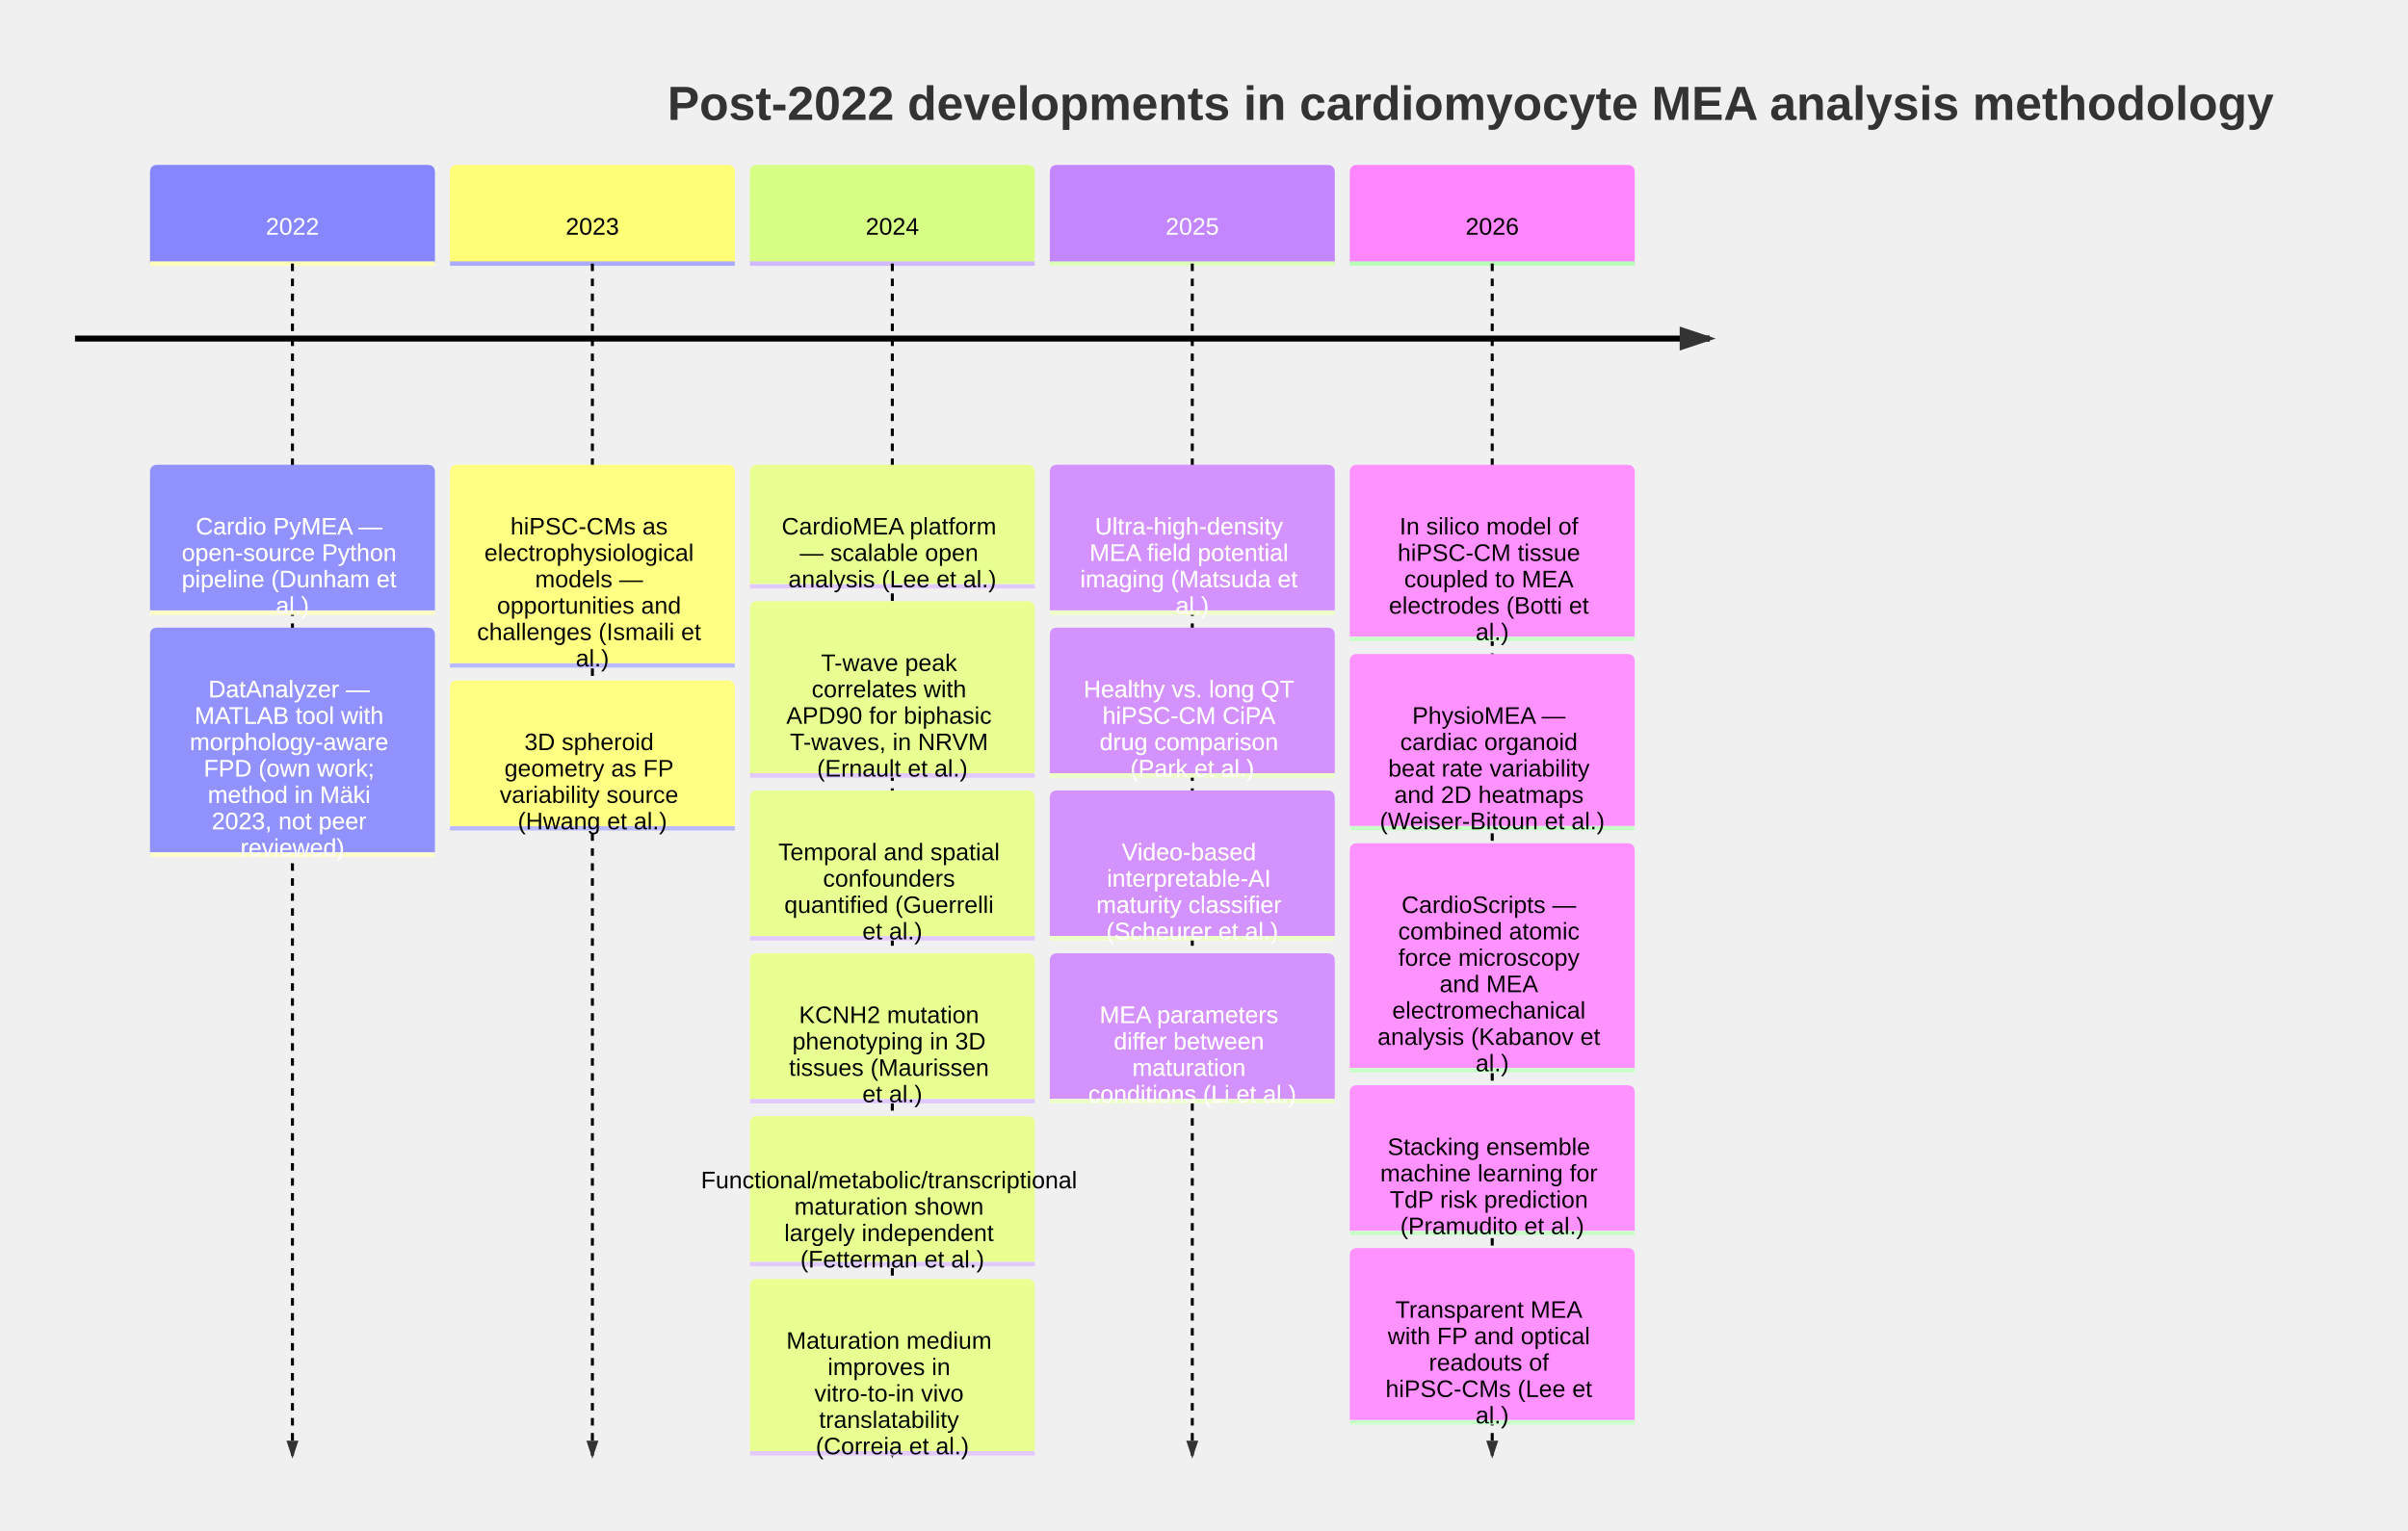
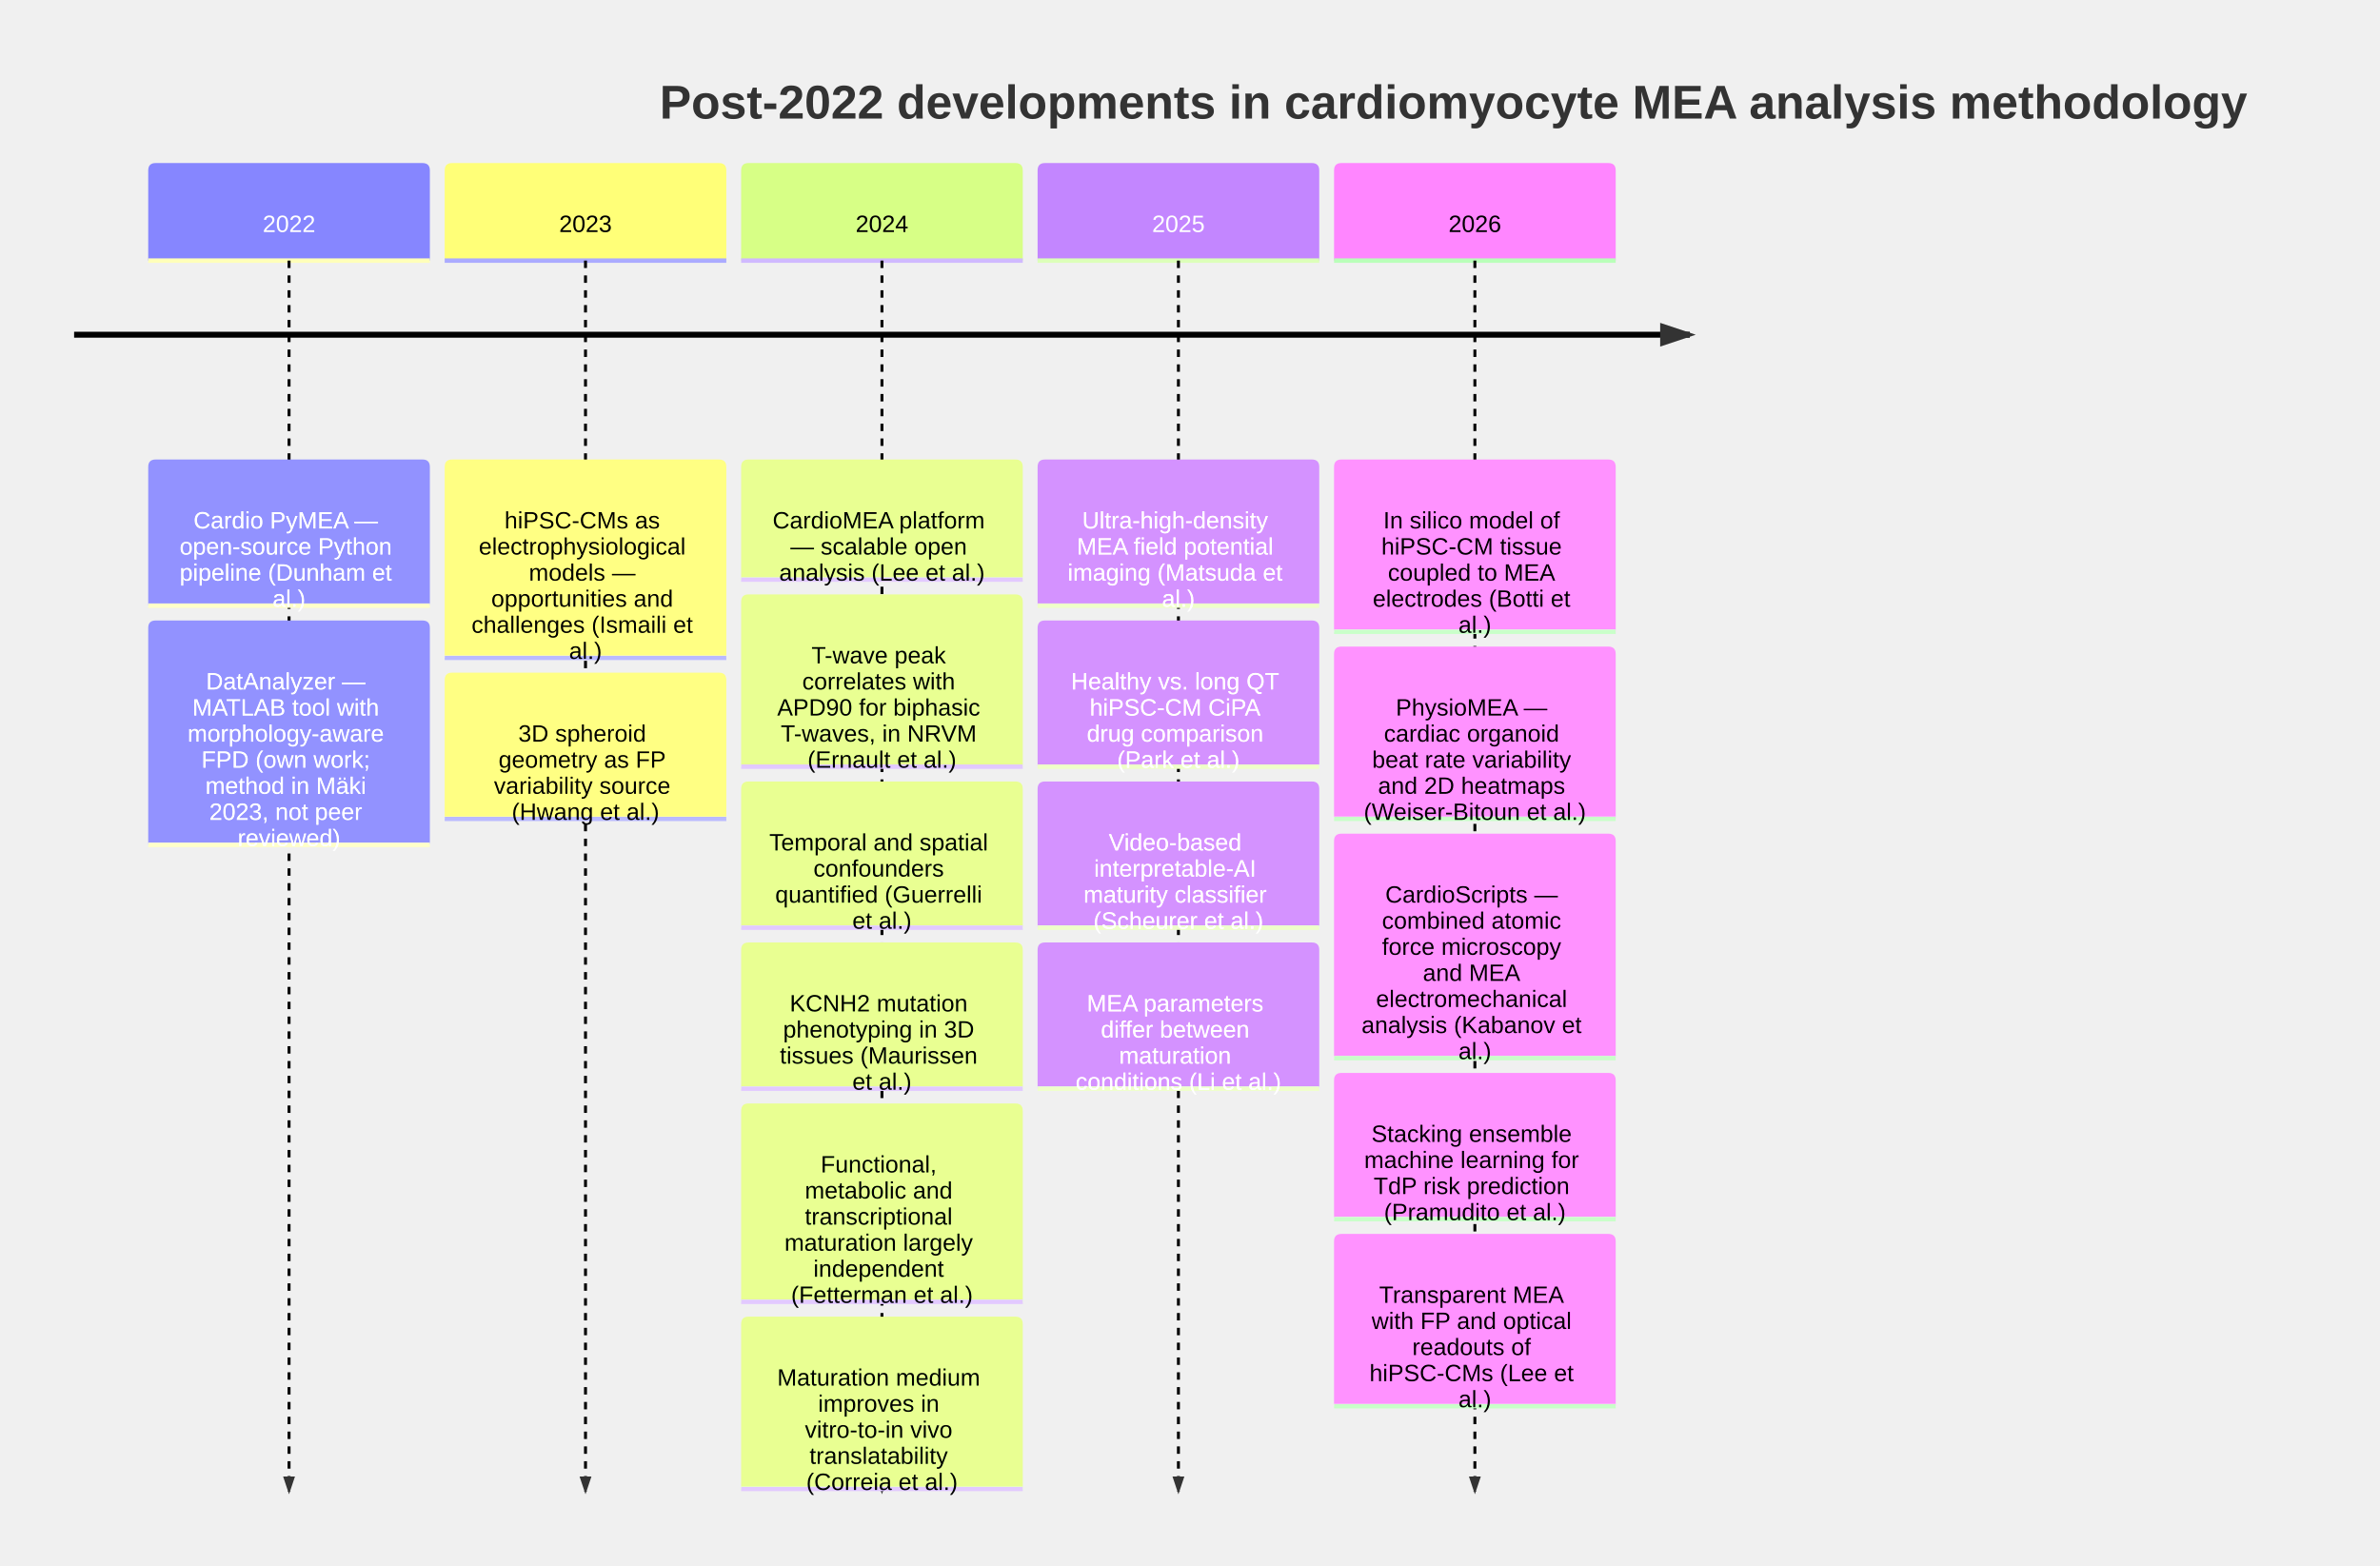
- <svg xmlns="http://www.w3.org/2000/svg" aria-roledescription="timeline" role="graphics-document document" viewBox="0 -60 1605.625 1020.925" style="max-width: 1605.625px;" width="100%" id="fig">
+ <svg xmlns="http://www.w3.org/2000/svg" aria-roledescription="timeline" role="graphics-document document" viewBox="0 -60 1605.625 1056.125" style="max-width: 1605.625px;" width="100%" id="fig">
  <style>#fig{font-family:Arial,Helvetica,sans-serif;font-size:16px;fill:#333;}#fig .error-icon{fill:#552222;}#fig .error-text{fill:#552222;stroke:#552222;}#fig .edge-thickness-normal{stroke-width:1px;}#fig .edge-thickness-thick{stroke-width:3.5px;}#fig .edge-pattern-solid{stroke-dasharray:0;}#fig .edge-thickness-invisible{stroke-width:0;fill:none;}#fig .edge-pattern-dashed{stroke-dasharray:3;}#fig .edge-pattern-dotted{stroke-dasharray:2;}#fig .marker{fill:#333333;stroke:#333333;}#fig .marker.cross{stroke:#333333;}#fig svg{font-family:Arial,Helvetica,sans-serif;font-size:16px;}#fig p{margin:0;}#fig .edge{stroke-width:3;}#fig .section--1 rect,#fig .section--1 path,#fig .section--1 circle,#fig .section--1 path{fill:hsl(240, 100%, 76.275%);}#fig .section--1 text{fill:#ffffff;}#fig .node-icon--1{font-size:40px;color:#ffffff;}#fig .section-edge--1{stroke:hsl(240, 100%, 76.275%);}#fig .edge-depth--1{stroke-width:17;}#fig .section--1 line{stroke:hsl(60, 100%, 86.275%);stroke-width:3;}#fig .lineWrapper line{stroke:#ffffff;}#fig .disabled,#fig .disabled circle,#fig .disabled text{fill:lightgray;}#fig .disabled text{fill:#efefef;}#fig .section-0 rect,#fig .section-0 path,#fig .section-0 circle,#fig .section-0 path{fill:hsl(60, 100%, 73.529%);}#fig .section-0 text{fill:black;}#fig .node-icon-0{font-size:40px;color:black;}#fig .section-edge-0{stroke:hsl(60, 100%, 73.529%);}#fig .edge-depth-0{stroke-width:14;}#fig .section-0 line{stroke:hsl(240, 100%, 83.529%);stroke-width:3;}#fig .lineWrapper line{stroke:black;}#fig .disabled,#fig .disabled circle,#fig .disabled text{fill:lightgray;}#fig .disabled text{fill:#efefef;}#fig .section-1 rect,#fig .section-1 path,#fig .section-1 circle,#fig .section-1 path{fill:hsl(80, 100%, 76.275%);}#fig .section-1 text{fill:black;}#fig .node-icon-1{font-size:40px;color:black;}#fig .section-edge-1{stroke:hsl(80, 100%, 76.275%);}#fig .edge-depth-1{stroke-width:11;}#fig .section-1 line{stroke:hsl(260, 100%, 86.275%);stroke-width:3;}#fig .lineWrapper line{stroke:black;}#fig .disabled,#fig .disabled circle,#fig .disabled text{fill:lightgray;}#fig .disabled text{fill:#efefef;}#fig .section-2 rect,#fig .section-2 path,#fig .section-2 circle,#fig .section-2 path{fill:hsl(270, 100%, 76.275%);}#fig .section-2 text{fill:#ffffff;}#fig .node-icon-2{font-size:40px;color:#ffffff;}#fig .section-edge-2{stroke:hsl(270, 100%, 76.275%);}#fig .edge-depth-2{stroke-width:8;}#fig .section-2 line{stroke:hsl(90, 100%, 86.275%);stroke-width:3;}#fig .lineWrapper line{stroke:#ffffff;}#fig .disabled,#fig .disabled circle,#fig .disabled text{fill:lightgray;}#fig .disabled text{fill:#efefef;}#fig .section-3 rect,#fig .section-3 path,#fig .section-3 circle,#fig .section-3 path{fill:hsl(300, 100%, 76.275%);}#fig .section-3 text{fill:black;}#fig .node-icon-3{font-size:40px;color:black;}#fig .section-edge-3{stroke:hsl(300, 100%, 76.275%);}#fig .edge-depth-3{stroke-width:5;}#fig .section-3 line{stroke:hsl(120, 100%, 86.275%);stroke-width:3;}#fig .lineWrapper line{stroke:black;}#fig .disabled,#fig .disabled circle,#fig .disabled text{fill:lightgray;}#fig .disabled text{fill:#efefef;}#fig .section-4 rect,#fig .section-4 path,#fig .section-4 circle,#fig .section-4 path{fill:hsl(330, 100%, 76.275%);}#fig .section-4 text{fill:black;}#fig .node-icon-4{font-size:40px;color:black;}#fig .section-edge-4{stroke:hsl(330, 100%, 76.275%);}#fig .edge-depth-4{stroke-width:2;}#fig .section-4 line{stroke:hsl(150, 100%, 86.275%);stroke-width:3;}#fig .lineWrapper line{stroke:black;}#fig .disabled,#fig .disabled circle,#fig .disabled text{fill:lightgray;}#fig .disabled text{fill:#efefef;}#fig .section-5 rect,#fig .section-5 path,#fig .section-5 circle,#fig .section-5 path{fill:hsl(0, 100%, 76.275%);}#fig .section-5 text{fill:black;}#fig .node-icon-5{font-size:40px;color:black;}#fig .section-edge-5{stroke:hsl(0, 100%, 76.275%);}#fig .edge-depth-5{stroke-width:-1;}#fig .section-5 line{stroke:hsl(180, 100%, 86.275%);stroke-width:3;}#fig .lineWrapper line{stroke:black;}#fig .disabled,#fig .disabled circle,#fig .disabled text{fill:lightgray;}#fig .disabled text{fill:#efefef;}#fig .section-6 rect,#fig .section-6 path,#fig .section-6 circle,#fig .section-6 path{fill:hsl(30, 100%, 76.275%);}#fig .section-6 text{fill:black;}#fig .node-icon-6{font-size:40px;color:black;}#fig .section-edge-6{stroke:hsl(30, 100%, 76.275%);}#fig .edge-depth-6{stroke-width:-4;}#fig .section-6 line{stroke:hsl(210, 100%, 86.275%);stroke-width:3;}#fig .lineWrapper line{stroke:black;}#fig .disabled,#fig .disabled circle,#fig .disabled text{fill:lightgray;}#fig .disabled text{fill:#efefef;}#fig .section-7 rect,#fig .section-7 path,#fig .section-7 circle,#fig .section-7 path{fill:hsl(90, 100%, 76.275%);}#fig .section-7 text{fill:black;}#fig .node-icon-7{font-size:40px;color:black;}#fig .section-edge-7{stroke:hsl(90, 100%, 76.275%);}#fig .edge-depth-7{stroke-width:-7;}#fig .section-7 line{stroke:hsl(270, 100%, 86.275%);stroke-width:3;}#fig .lineWrapper line{stroke:black;}#fig .disabled,#fig .disabled circle,#fig .disabled text{fill:lightgray;}#fig .disabled text{fill:#efefef;}#fig .section-8 rect,#fig .section-8 path,#fig .section-8 circle,#fig .section-8 path{fill:hsl(150, 100%, 76.275%);}#fig .section-8 text{fill:black;}#fig .node-icon-8{font-size:40px;color:black;}#fig .section-edge-8{stroke:hsl(150, 100%, 76.275%);}#fig .edge-depth-8{stroke-width:-10;}#fig .section-8 line{stroke:hsl(330, 100%, 86.275%);stroke-width:3;}#fig .lineWrapper line{stroke:black;}#fig .disabled,#fig .disabled circle,#fig .disabled text{fill:lightgray;}#fig .disabled text{fill:#efefef;}#fig .section-9 rect,#fig .section-9 path,#fig .section-9 circle,#fig .section-9 path{fill:hsl(180, 100%, 76.275%);}#fig .section-9 text{fill:black;}#fig .node-icon-9{font-size:40px;color:black;}#fig .section-edge-9{stroke:hsl(180, 100%, 76.275%);}#fig .edge-depth-9{stroke-width:-13;}#fig .section-9 line{stroke:hsl(0, 100%, 86.275%);stroke-width:3;}#fig .lineWrapper line{stroke:black;}#fig .disabled,#fig .disabled circle,#fig .disabled text{fill:lightgray;}#fig .disabled text{fill:#efefef;}#fig .section-10 rect,#fig .section-10 path,#fig .section-10 circle,#fig .section-10 path{fill:hsl(210, 100%, 76.275%);}#fig .section-10 text{fill:black;}#fig .node-icon-10{font-size:40px;color:black;}#fig .section-edge-10{stroke:hsl(210, 100%, 76.275%);}#fig .edge-depth-10{stroke-width:-16;}#fig .section-10 line{stroke:hsl(30, 100%, 86.275%);stroke-width:3;}#fig .lineWrapper line{stroke:black;}#fig .disabled,#fig .disabled circle,#fig .disabled text{fill:lightgray;}#fig .disabled text{fill:#efefef;}#fig .section-root rect,#fig .section-root path,#fig .section-root circle{fill:hsl(240, 100%, 46.275%);}#fig .section-root text{fill:#ffffff;}#fig .icon-container{height:100%;display:flex;justify-content:center;align-items:center;}#fig .edge{fill:none;}#fig .eventWrapper{filter:brightness(120%);}#fig :root{--mermaid-font-family:Arial,Helvetica,sans-serif;}</style>
  <g />
  <g />
  <defs>
    <marker orient="auto" markerHeight="4" markerWidth="6" refY="2" refX="5" id="arrowhead">
      <path d="M 0,0 V 4 L6,2 Z" />
    </marker>
  </defs>
  <g transform="translate(100, 50)" class="taskWrapper">
    <g class="timeline-node section--1">
      <g>
        <path d="M0 60.816 v-55.816 q0,-5 5,-5 h180 q5,0 5,5 v60.816 H0 Z" class="node-bkg node-undefined" id="node-undefined" />
        <line y2="65.816" x2="190" y1="65.816" x1="0" class="node-line--1" />
      </g>
      <g transform="translate(95, 10)">
        <text text-anchor="middle" dominant-baseline="middle" alignment-baseline="middle" dy="1em">
          <tspan dy="1em" x="0">2022</tspan>
        </text>
      </g>
    </g>
  </g>
  <g class="lineWrapper">
-     <line stroke-dasharray="5,5" marker-end="url(#arrowhead)" stroke="black" stroke-width="2" y2="910.925" x2="195" y1="115.816" x1="195" />
+     <line stroke-dasharray="5,5" marker-end="url(#arrowhead)" stroke="black" stroke-width="2" y2="946.125" x2="195" y1="115.816" x1="195" />
  </g>
  <g transform="translate(100, 250)" class="eventWrapper">
    <g class="timeline-node section--1">
      <g>
        <path d="M0 93.616 v-88.616 q0,-5 5,-5 h180 q5,0 5,5 v93.616 H0 Z" class="node-bkg node-undefined" id="node-undefined" />
        <line y2="98.616" x2="190" y1="98.616" x1="0" class="node-line--1" />
      </g>
      <g transform="translate(95, 10)">
        <text text-anchor="middle" dominant-baseline="middle" alignment-baseline="middle" dy="1em">
          <tspan dy="1em" x="0">Cardio   PyMEA   —</tspan>
          <tspan dy="1.1em" x="0">open-source   Python</tspan>
          <tspan dy="1.1em" x="0">pipeline   (Dunham   et</tspan>
          <tspan dy="1.1em" x="0">al.)</tspan>
        </text>
      </g>
    </g>
  </g>
  <g transform="translate(100, 358.6156)" class="eventWrapper">
    <g class="timeline-node section--1">
      <g>
        <path d="M0 146.416 v-141.416 q0,-5 5,-5 h180 q5,0 5,5 v146.416 H0 Z" class="node-bkg node-undefined" id="node-undefined" />
        <line y2="151.416" x2="190" y1="151.416" x1="0" class="node-line--1" />
      </g>
      <g transform="translate(95, 10)">
        <text text-anchor="middle" dominant-baseline="middle" alignment-baseline="middle" dy="1em">
          <tspan dy="1em" x="0">DatAnalyzer   —</tspan>
          <tspan dy="1.1em" x="0">MATLAB   tool   with</tspan>
          <tspan dy="1.1em" x="0">morphology-aware</tspan>
          <tspan dy="1.1em" x="0">FPD   (own   work;</tspan>
          <tspan dy="1.1em" x="0">method   in   Mäki</tspan>
          <tspan dy="1.1em" x="0">2023,   not   peer</tspan>
          <tspan dy="1.1em" x="0">reviewed)</tspan>
        </text>
      </g>
    </g>
  </g>
  <g transform="translate(300, 50)" class="taskWrapper">
    <g class="timeline-node section-0">
      <g>
        <path d="M0 60.816 v-55.816 q0,-5 5,-5 h180 q5,0 5,5 v60.816 H0 Z" class="node-bkg node-undefined" id="node-undefined" />
        <line y2="65.816" x2="190" y1="65.816" x1="0" class="node-line-0" />
      </g>
      <g transform="translate(95, 10)">
        <text text-anchor="middle" dominant-baseline="middle" alignment-baseline="middle" dy="1em">
          <tspan dy="1em" x="0">2023</tspan>
        </text>
      </g>
    </g>
  </g>
  <g class="lineWrapper">
-     <line stroke-dasharray="5,5" marker-end="url(#arrowhead)" stroke="black" stroke-width="2" y2="910.925" x2="395" y1="115.816" x1="395" />
+     <line stroke-dasharray="5,5" marker-end="url(#arrowhead)" stroke="black" stroke-width="2" y2="946.125" x2="395" y1="115.816" x1="395" />
  </g>
  <g transform="translate(300, 250)" class="eventWrapper">
    <g class="timeline-node section-0">
      <g>
        <path d="M0 128.816 v-123.816 q0,-5 5,-5 h180 q5,0 5,5 v128.816 H0 Z" class="node-bkg node-undefined" id="node-undefined" />
        <line y2="133.816" x2="190" y1="133.816" x1="0" class="node-line-0" />
      </g>
      <g transform="translate(95, 10)">
        <text text-anchor="middle" dominant-baseline="middle" alignment-baseline="middle" dy="1em">
          <tspan dy="1em" x="0">hiPSC-CMs   as</tspan>
          <tspan dy="1.1em" x="0">electrophysiological</tspan>
          <tspan dy="1.1em" x="0">models   —</tspan>
          <tspan dy="1.1em" x="0">opportunities   and</tspan>
          <tspan dy="1.1em" x="0">challenges   (Ismaili   et</tspan>
          <tspan dy="1.1em" x="0">al.)</tspan>
        </text>
      </g>
    </g>
  </g>
  <g transform="translate(300, 393.8156)" class="eventWrapper">
    <g class="timeline-node section-0">
      <g>
        <path d="M0 93.616 v-88.616 q0,-5 5,-5 h180 q5,0 5,5 v93.616 H0 Z" class="node-bkg node-undefined" id="node-undefined" />
        <line y2="98.616" x2="190" y1="98.616" x1="0" class="node-line-0" />
      </g>
      <g transform="translate(95, 10)">
        <text text-anchor="middle" dominant-baseline="middle" alignment-baseline="middle" dy="1em">
          <tspan dy="1em" x="0">3D   spheroid</tspan>
          <tspan dy="1.1em" x="0">geometry   as   FP</tspan>
          <tspan dy="1.1em" x="0">variability   source</tspan>
          <tspan dy="1.1em" x="0">(Hwang   et   al.)</tspan>
        </text>
      </g>
    </g>
  </g>
  <g transform="translate(500, 50)" class="taskWrapper">
    <g class="timeline-node section-1">
      <g>
        <path d="M0 60.816 v-55.816 q0,-5 5,-5 h180 q5,0 5,5 v60.816 H0 Z" class="node-bkg node-undefined" id="node-undefined" />
        <line y2="65.816" x2="190" y1="65.816" x1="0" class="node-line-1" />
      </g>
      <g transform="translate(95, 10)">
        <text text-anchor="middle" dominant-baseline="middle" alignment-baseline="middle" dy="1em">
          <tspan dy="1em" x="0">2024</tspan>
        </text>
      </g>
    </g>
  </g>
  <g class="lineWrapper">
-     <line stroke-dasharray="5,5" marker-end="url(#arrowhead)" stroke="black" stroke-width="2" y2="910.925" x2="595" y1="115.816" x1="595" />
+     <line stroke-dasharray="5,5" marker-end="url(#arrowhead)" stroke="black" stroke-width="2" y2="946.125" x2="595" y1="115.816" x1="595" />
  </g>
  <g transform="translate(500, 250)" class="eventWrapper">
    <g class="timeline-node section-1">
      <g>
        <path d="M0 76.016 v-71.016 q0,-5 5,-5 h180 q5,0 5,5 v76.016 H0 Z" class="node-bkg node-undefined" id="node-undefined" />
        <line y2="81.016" x2="190" y1="81.016" x1="0" class="node-line-1" />
      </g>
      <g transform="translate(95, 10)">
        <text text-anchor="middle" dominant-baseline="middle" alignment-baseline="middle" dy="1em">
          <tspan dy="1em" x="0">CardioMEA   platform</tspan>
          <tspan dy="1.1em" x="0">—   scalable   open</tspan>
          <tspan dy="1.1em" x="0">analysis   (Lee   et   al.)</tspan>
        </text>
      </g>
    </g>
  </g>
  <g transform="translate(500, 341.0156)" class="eventWrapper">
    <g class="timeline-node section-1">
      <g>
        <path d="M0 111.216 v-106.216 q0,-5 5,-5 h180 q5,0 5,5 v111.216 H0 Z" class="node-bkg node-undefined" id="node-undefined" />
        <line y2="116.216" x2="190" y1="116.216" x1="0" class="node-line-1" />
      </g>
      <g transform="translate(95, 10)">
        <text text-anchor="middle" dominant-baseline="middle" alignment-baseline="middle" dy="1em">
          <tspan dy="1em" x="0">T-wave   peak</tspan>
          <tspan dy="1.1em" x="0">correlates   with</tspan>
          <tspan dy="1.1em" x="0">APD90   for   biphasic</tspan>
          <tspan dy="1.1em" x="0">T-waves,   in   NRVM</tspan>
          <tspan dy="1.1em" x="0">(Ernault   et   al.)</tspan>
        </text>
      </g>
    </g>
  </g>
  <g transform="translate(500, 467.2312)" class="eventWrapper">
    <g class="timeline-node section-1">
      <g>
        <path d="M0 93.616 v-88.616 q0,-5 5,-5 h180 q5,0 5,5 v93.616 H0 Z" class="node-bkg node-undefined" id="node-undefined" />
        <line y2="98.616" x2="190" y1="98.616" x1="0" class="node-line-1" />
      </g>
      <g transform="translate(95, 10)">
        <text text-anchor="middle" dominant-baseline="middle" alignment-baseline="middle" dy="1em">
          <tspan dy="1em" x="0">Temporal   and   spatial</tspan>
          <tspan dy="1.1em" x="0">confounders</tspan>
          <tspan dy="1.1em" x="0">quantified   (Guerrelli</tspan>
          <tspan dy="1.1em" x="0">et   al.)</tspan>
        </text>
      </g>
    </g>
  </g>
  <g transform="translate(500, 575.8469)" class="eventWrapper">
    <g class="timeline-node section-1">
      <g>
        <path d="M0 93.616 v-88.616 q0,-5 5,-5 h180 q5,0 5,5 v93.616 H0 Z" class="node-bkg node-undefined" id="node-undefined" />
        <line y2="98.616" x2="190" y1="98.616" x1="0" class="node-line-1" />
      </g>
      <g transform="translate(95, 10)">
        <text text-anchor="middle" dominant-baseline="middle" alignment-baseline="middle" dy="1em">
          <tspan dy="1em" x="0">KCNH2   mutation</tspan>
          <tspan dy="1.1em" x="0">phenotyping   in   3D</tspan>
          <tspan dy="1.1em" x="0">tissues   (Maurissen</tspan>
          <tspan dy="1.1em" x="0">et   al.)</tspan>
        </text>
      </g>
    </g>
  </g>
  <g transform="translate(500, 684.4625)" class="eventWrapper">
    <g class="timeline-node section-1">
      <g>
-         <path d="M0 93.616 v-88.616 q0,-5 5,-5 h180 q5,0 5,5 v93.616 H0 Z" class="node-bkg node-undefined" id="node-undefined" />
-         <line y2="98.616" x2="190" y1="98.616" x1="0" class="node-line-1" />
-       </g>
-       <g transform="translate(95, 10)">
-         <text text-anchor="middle" dominant-baseline="middle" alignment-baseline="middle" dy="1em">
-           <tspan dy="1em" x="0" />
-           <tspan dy="1.1em" x="0">Functional/metabolic/transcriptional</tspan>
-           <tspan dy="1.1em" x="0">maturation   shown</tspan>
-           <tspan dy="1.1em" x="0">largely   independent</tspan>
+         <path d="M0 128.816 v-123.816 q0,-5 5,-5 h180 q5,0 5,5 v128.816 H0 Z" class="node-bkg node-undefined" id="node-undefined" />
+         <line y2="133.816" x2="190" y1="133.816" x1="0" class="node-line-1" />
+       </g>
+       <g transform="translate(95, 10)">
+         <text text-anchor="middle" dominant-baseline="middle" alignment-baseline="middle" dy="1em">
+           <tspan dy="1em" x="0">Functional,</tspan>
+           <tspan dy="1.1em" x="0">metabolic   and</tspan>
+           <tspan dy="1.1em" x="0">transcriptional</tspan>
+           <tspan dy="1.1em" x="0">maturation   largely</tspan>
+           <tspan dy="1.1em" x="0">independent</tspan>
          <tspan dy="1.1em" x="0">(Fetterman   et   al.)</tspan>
        </text>
      </g>
    </g>
  </g>
-   <g transform="translate(500, 793.0781)" class="eventWrapper">
+   <g transform="translate(500, 828.2781)" class="eventWrapper">
    <g class="timeline-node section-1">
      <g>
        <path d="M0 111.216 v-106.216 q0,-5 5,-5 h180 q5,0 5,5 v111.216 H0 Z" class="node-bkg node-undefined" id="node-undefined" />
        <line y2="116.216" x2="190" y1="116.216" x1="0" class="node-line-1" />
      </g>
      <g transform="translate(95, 10)">
        <text text-anchor="middle" dominant-baseline="middle" alignment-baseline="middle" dy="1em">
          <tspan dy="1em" x="0">Maturation   medium</tspan>
          <tspan dy="1.1em" x="0">improves   in</tspan>
          <tspan dy="1.1em" x="0">vitro-to-in   vivo</tspan>
          <tspan dy="1.1em" x="0">translatability</tspan>
          <tspan dy="1.1em" x="0">(Correia   et   al.)</tspan>
        </text>
      </g>
    </g>
  </g>
  <g transform="translate(700, 50)" class="taskWrapper">
    <g class="timeline-node section-2">
      <g>
        <path d="M0 60.816 v-55.816 q0,-5 5,-5 h180 q5,0 5,5 v60.816 H0 Z" class="node-bkg node-undefined" id="node-undefined" />
        <line y2="65.816" x2="190" y1="65.816" x1="0" class="node-line-2" />
      </g>
      <g transform="translate(95, 10)">
        <text text-anchor="middle" dominant-baseline="middle" alignment-baseline="middle" dy="1em">
          <tspan dy="1em" x="0">2025</tspan>
        </text>
      </g>
    </g>
  </g>
  <g class="lineWrapper">
-     <line stroke-dasharray="5,5" marker-end="url(#arrowhead)" stroke="black" stroke-width="2" y2="910.925" x2="795" y1="115.816" x1="795" />
+     <line stroke-dasharray="5,5" marker-end="url(#arrowhead)" stroke="black" stroke-width="2" y2="946.125" x2="795" y1="115.816" x1="795" />
  </g>
  <g transform="translate(700, 250)" class="eventWrapper">
    <g class="timeline-node section-2">
      <g>
        <path d="M0 93.616 v-88.616 q0,-5 5,-5 h180 q5,0 5,5 v93.616 H0 Z" class="node-bkg node-undefined" id="node-undefined" />
        <line y2="98.616" x2="190" y1="98.616" x1="0" class="node-line-2" />
      </g>
      <g transform="translate(95, 10)">
        <text text-anchor="middle" dominant-baseline="middle" alignment-baseline="middle" dy="1em">
          <tspan dy="1em" x="0">Ultra-high-density</tspan>
          <tspan dy="1.1em" x="0">MEA   field   potential</tspan>
          <tspan dy="1.1em" x="0">imaging   (Matsuda   et</tspan>
          <tspan dy="1.1em" x="0">al.)</tspan>
        </text>
      </g>
    </g>
  </g>
  <g transform="translate(700, 358.6156)" class="eventWrapper">
    <g class="timeline-node section-2">
      <g>
        <path d="M0 93.616 v-88.616 q0,-5 5,-5 h180 q5,0 5,5 v93.616 H0 Z" class="node-bkg node-undefined" id="node-undefined" />
        <line y2="98.616" x2="190" y1="98.616" x1="0" class="node-line-2" />
      </g>
      <g transform="translate(95, 10)">
        <text text-anchor="middle" dominant-baseline="middle" alignment-baseline="middle" dy="1em">
          <tspan dy="1em" x="0">Healthy   vs.   long   QT</tspan>
          <tspan dy="1.1em" x="0">hiPSC-CM   CiPA</tspan>
          <tspan dy="1.1em" x="0">drug   comparison</tspan>
          <tspan dy="1.1em" x="0">(Park   et   al.)</tspan>
        </text>
      </g>
    </g>
  </g>
  <g transform="translate(700, 467.2312)" class="eventWrapper">
    <g class="timeline-node section-2">
      <g>
        <path d="M0 93.616 v-88.616 q0,-5 5,-5 h180 q5,0 5,5 v93.616 H0 Z" class="node-bkg node-undefined" id="node-undefined" />
        <line y2="98.616" x2="190" y1="98.616" x1="0" class="node-line-2" />
      </g>
      <g transform="translate(95, 10)">
        <text text-anchor="middle" dominant-baseline="middle" alignment-baseline="middle" dy="1em">
          <tspan dy="1em" x="0">Video-based</tspan>
          <tspan dy="1.1em" x="0">interpretable-AI</tspan>
          <tspan dy="1.1em" x="0">maturity   classifier</tspan>
          <tspan dy="1.1em" x="0">(Scheurer   et   al.)</tspan>
        </text>
      </g>
    </g>
  </g>
  <g transform="translate(700, 575.8469)" class="eventWrapper">
    <g class="timeline-node section-2">
      <g>
        <path d="M0 93.616 v-88.616 q0,-5 5,-5 h180 q5,0 5,5 v93.616 H0 Z" class="node-bkg node-undefined" id="node-undefined" />
        <line y2="98.616" x2="190" y1="98.616" x1="0" class="node-line-2" />
      </g>
      <g transform="translate(95, 10)">
        <text text-anchor="middle" dominant-baseline="middle" alignment-baseline="middle" dy="1em">
          <tspan dy="1em" x="0">MEA   parameters</tspan>
          <tspan dy="1.1em" x="0">differ   between</tspan>
          <tspan dy="1.1em" x="0">maturation</tspan>
          <tspan dy="1.1em" x="0">conditions   (Li   et   al.)</tspan>
        </text>
      </g>
    </g>
  </g>
  <g transform="translate(900, 50)" class="taskWrapper">
    <g class="timeline-node section-3">
      <g>
        <path d="M0 60.816 v-55.816 q0,-5 5,-5 h180 q5,0 5,5 v60.816 H0 Z" class="node-bkg node-undefined" id="node-undefined" />
        <line y2="65.816" x2="190" y1="65.816" x1="0" class="node-line-3" />
      </g>
      <g transform="translate(95, 10)">
        <text text-anchor="middle" dominant-baseline="middle" alignment-baseline="middle" dy="1em">
          <tspan dy="1em" x="0">2026</tspan>
        </text>
      </g>
    </g>
  </g>
  <g class="lineWrapper">
-     <line stroke-dasharray="5,5" marker-end="url(#arrowhead)" stroke="black" stroke-width="2" y2="910.925" x2="995" y1="115.816" x1="995" />
+     <line stroke-dasharray="5,5" marker-end="url(#arrowhead)" stroke="black" stroke-width="2" y2="946.125" x2="995" y1="115.816" x1="995" />
  </g>
  <g transform="translate(900, 250)" class="eventWrapper">
    <g class="timeline-node section-3">
      <g>
        <path d="M0 111.216 v-106.216 q0,-5 5,-5 h180 q5,0 5,5 v111.216 H0 Z" class="node-bkg node-undefined" id="node-undefined" />
        <line y2="116.216" x2="190" y1="116.216" x1="0" class="node-line-3" />
      </g>
      <g transform="translate(95, 10)">
        <text text-anchor="middle" dominant-baseline="middle" alignment-baseline="middle" dy="1em">
          <tspan dy="1em" x="0">In   silico   model   of</tspan>
          <tspan dy="1.1em" x="0">hiPSC-CM   tissue</tspan>
          <tspan dy="1.1em" x="0">coupled   to   MEA</tspan>
          <tspan dy="1.1em" x="0">electrodes   (Botti   et</tspan>
          <tspan dy="1.1em" x="0">al.)</tspan>
        </text>
      </g>
    </g>
  </g>
  <g transform="translate(900, 376.2156)" class="eventWrapper">
    <g class="timeline-node section-3">
      <g>
        <path d="M0 111.216 v-106.216 q0,-5 5,-5 h180 q5,0 5,5 v111.216 H0 Z" class="node-bkg node-undefined" id="node-undefined" />
        <line y2="116.216" x2="190" y1="116.216" x1="0" class="node-line-3" />
      </g>
      <g transform="translate(95, 10)">
        <text text-anchor="middle" dominant-baseline="middle" alignment-baseline="middle" dy="1em">
          <tspan dy="1em" x="0">PhysioMEA   —</tspan>
          <tspan dy="1.1em" x="0">cardiac   organoid</tspan>
          <tspan dy="1.1em" x="0">beat   rate   variability</tspan>
          <tspan dy="1.1em" x="0">and   2D   heatmaps</tspan>
          <tspan dy="1.1em" x="0">(Weiser-Bitoun   et   al.)</tspan>
        </text>
      </g>
    </g>
  </g>
  <g transform="translate(900, 502.4312)" class="eventWrapper">
    <g class="timeline-node section-3">
      <g>
        <path d="M0 146.416 v-141.416 q0,-5 5,-5 h180 q5,0 5,5 v146.416 H0 Z" class="node-bkg node-undefined" id="node-undefined" />
        <line y2="151.416" x2="190" y1="151.416" x1="0" class="node-line-3" />
      </g>
      <g transform="translate(95, 10)">
        <text text-anchor="middle" dominant-baseline="middle" alignment-baseline="middle" dy="1em">
          <tspan dy="1em" x="0">CardioScripts   —</tspan>
          <tspan dy="1.1em" x="0">combined   atomic</tspan>
          <tspan dy="1.1em" x="0">force   microscopy</tspan>
          <tspan dy="1.1em" x="0">and   MEA</tspan>
          <tspan dy="1.1em" x="0">electromechanical</tspan>
          <tspan dy="1.1em" x="0">analysis   (Kabanov   et</tspan>
          <tspan dy="1.1em" x="0">al.)</tspan>
        </text>
      </g>
    </g>
  </g>
  <g transform="translate(900, 663.8469)" class="eventWrapper">
    <g class="timeline-node section-3">
      <g>
        <path d="M0 93.616 v-88.616 q0,-5 5,-5 h180 q5,0 5,5 v93.616 H0 Z" class="node-bkg node-undefined" id="node-undefined" />
        <line y2="98.616" x2="190" y1="98.616" x1="0" class="node-line-3" />
      </g>
      <g transform="translate(95, 10)">
        <text text-anchor="middle" dominant-baseline="middle" alignment-baseline="middle" dy="1em">
          <tspan dy="1em" x="0">Stacking   ensemble</tspan>
          <tspan dy="1.1em" x="0">machine   learning   for</tspan>
          <tspan dy="1.1em" x="0">TdP   risk   prediction</tspan>
          <tspan dy="1.1em" x="0">(Pramudito   et   al.)</tspan>
        </text>
      </g>
    </g>
  </g>
  <g transform="translate(900, 772.4625)" class="eventWrapper">
    <g class="timeline-node section-3">
      <g>
        <path d="M0 111.216 v-106.216 q0,-5 5,-5 h180 q5,0 5,5 v111.216 H0 Z" class="node-bkg node-undefined" id="node-undefined" />
        <line y2="116.216" x2="190" y1="116.216" x1="0" class="node-line-3" />
      </g>
      <g transform="translate(95, 10)">
        <text text-anchor="middle" dominant-baseline="middle" alignment-baseline="middle" dy="1em">
          <tspan dy="1em" x="0">Transparent   MEA</tspan>
          <tspan dy="1.1em" x="0">with   FP   and   optical</tspan>
          <tspan dy="1.1em" x="0">readouts   of</tspan>
          <tspan dy="1.1em" x="0">hiPSC-CMs   (Lee   et</tspan>
          <tspan dy="1.1em" x="0">al.)</tspan>
        </text>
      </g>
    </g>
  </g>
  <text y="20" font-weight="bold" font-size="4ex" x="445">Post-2022 developments in cardiomyocyte MEA analysis methodology</text>
  <g class="lineWrapper">
    <line marker-end="url(#arrowhead)" stroke="black" stroke-width="4" y2="165.816" x2="1140" y1="165.816" x1="50" />
  </g>
</svg>
